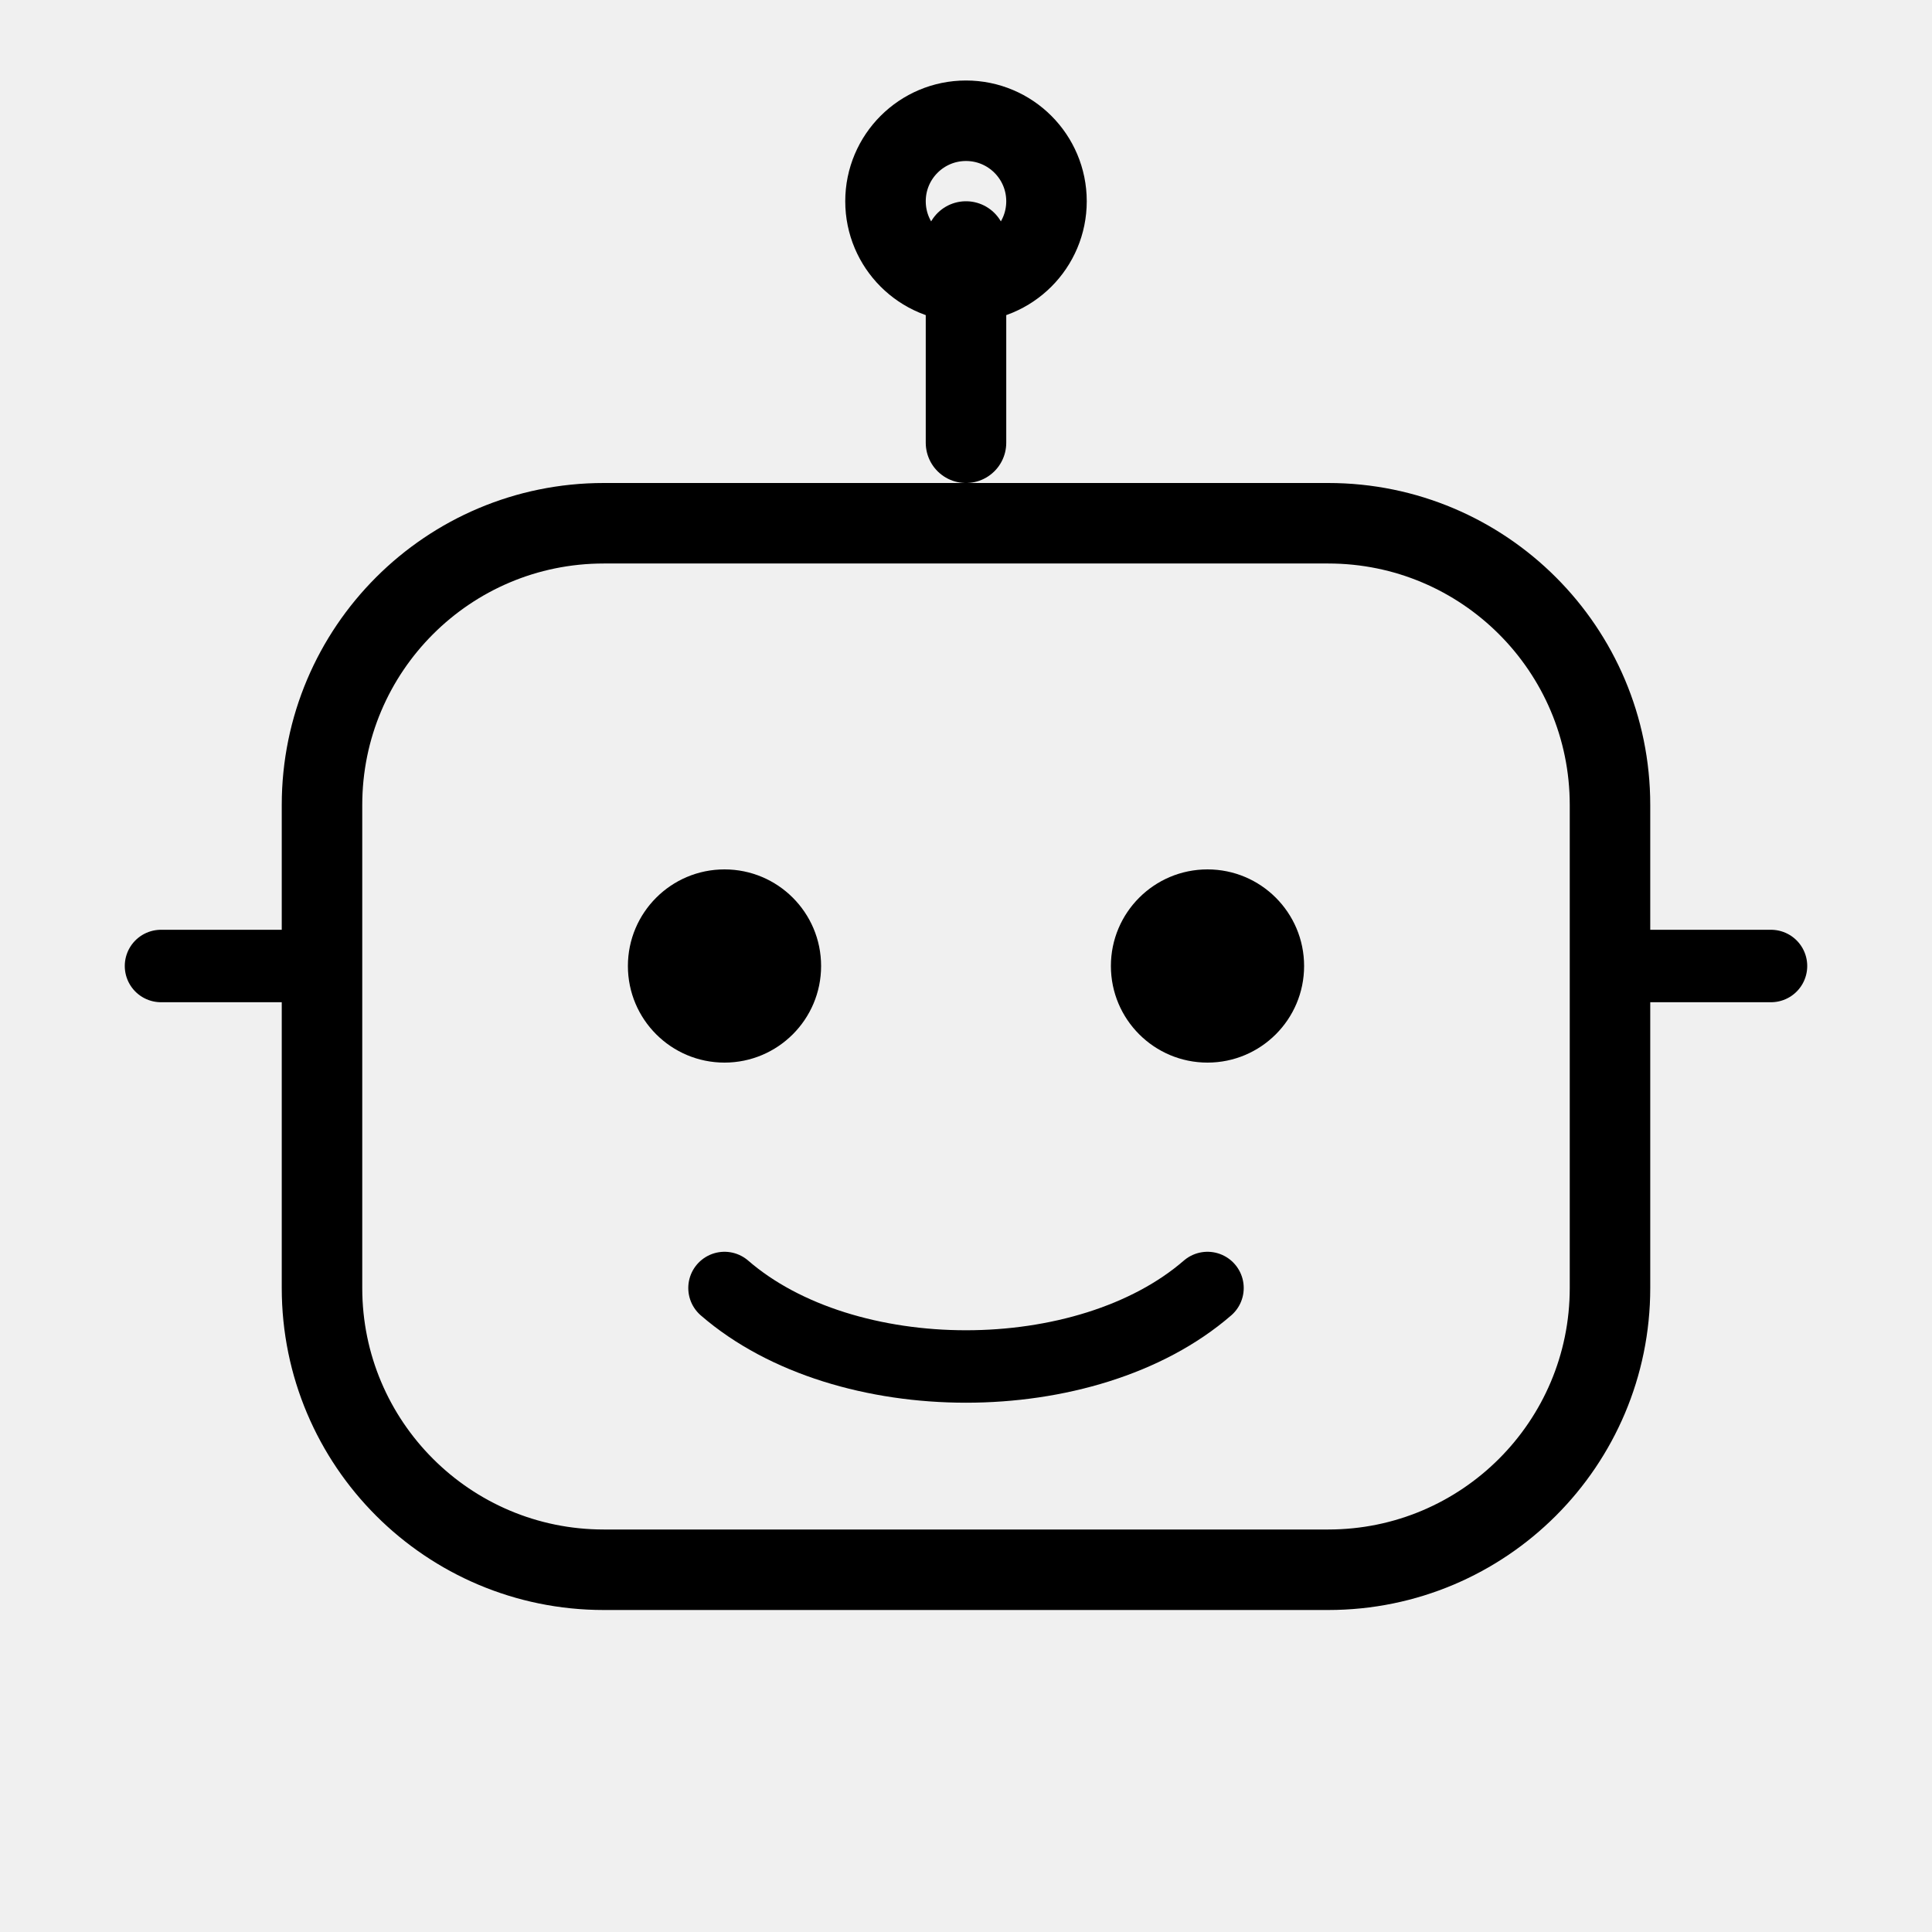
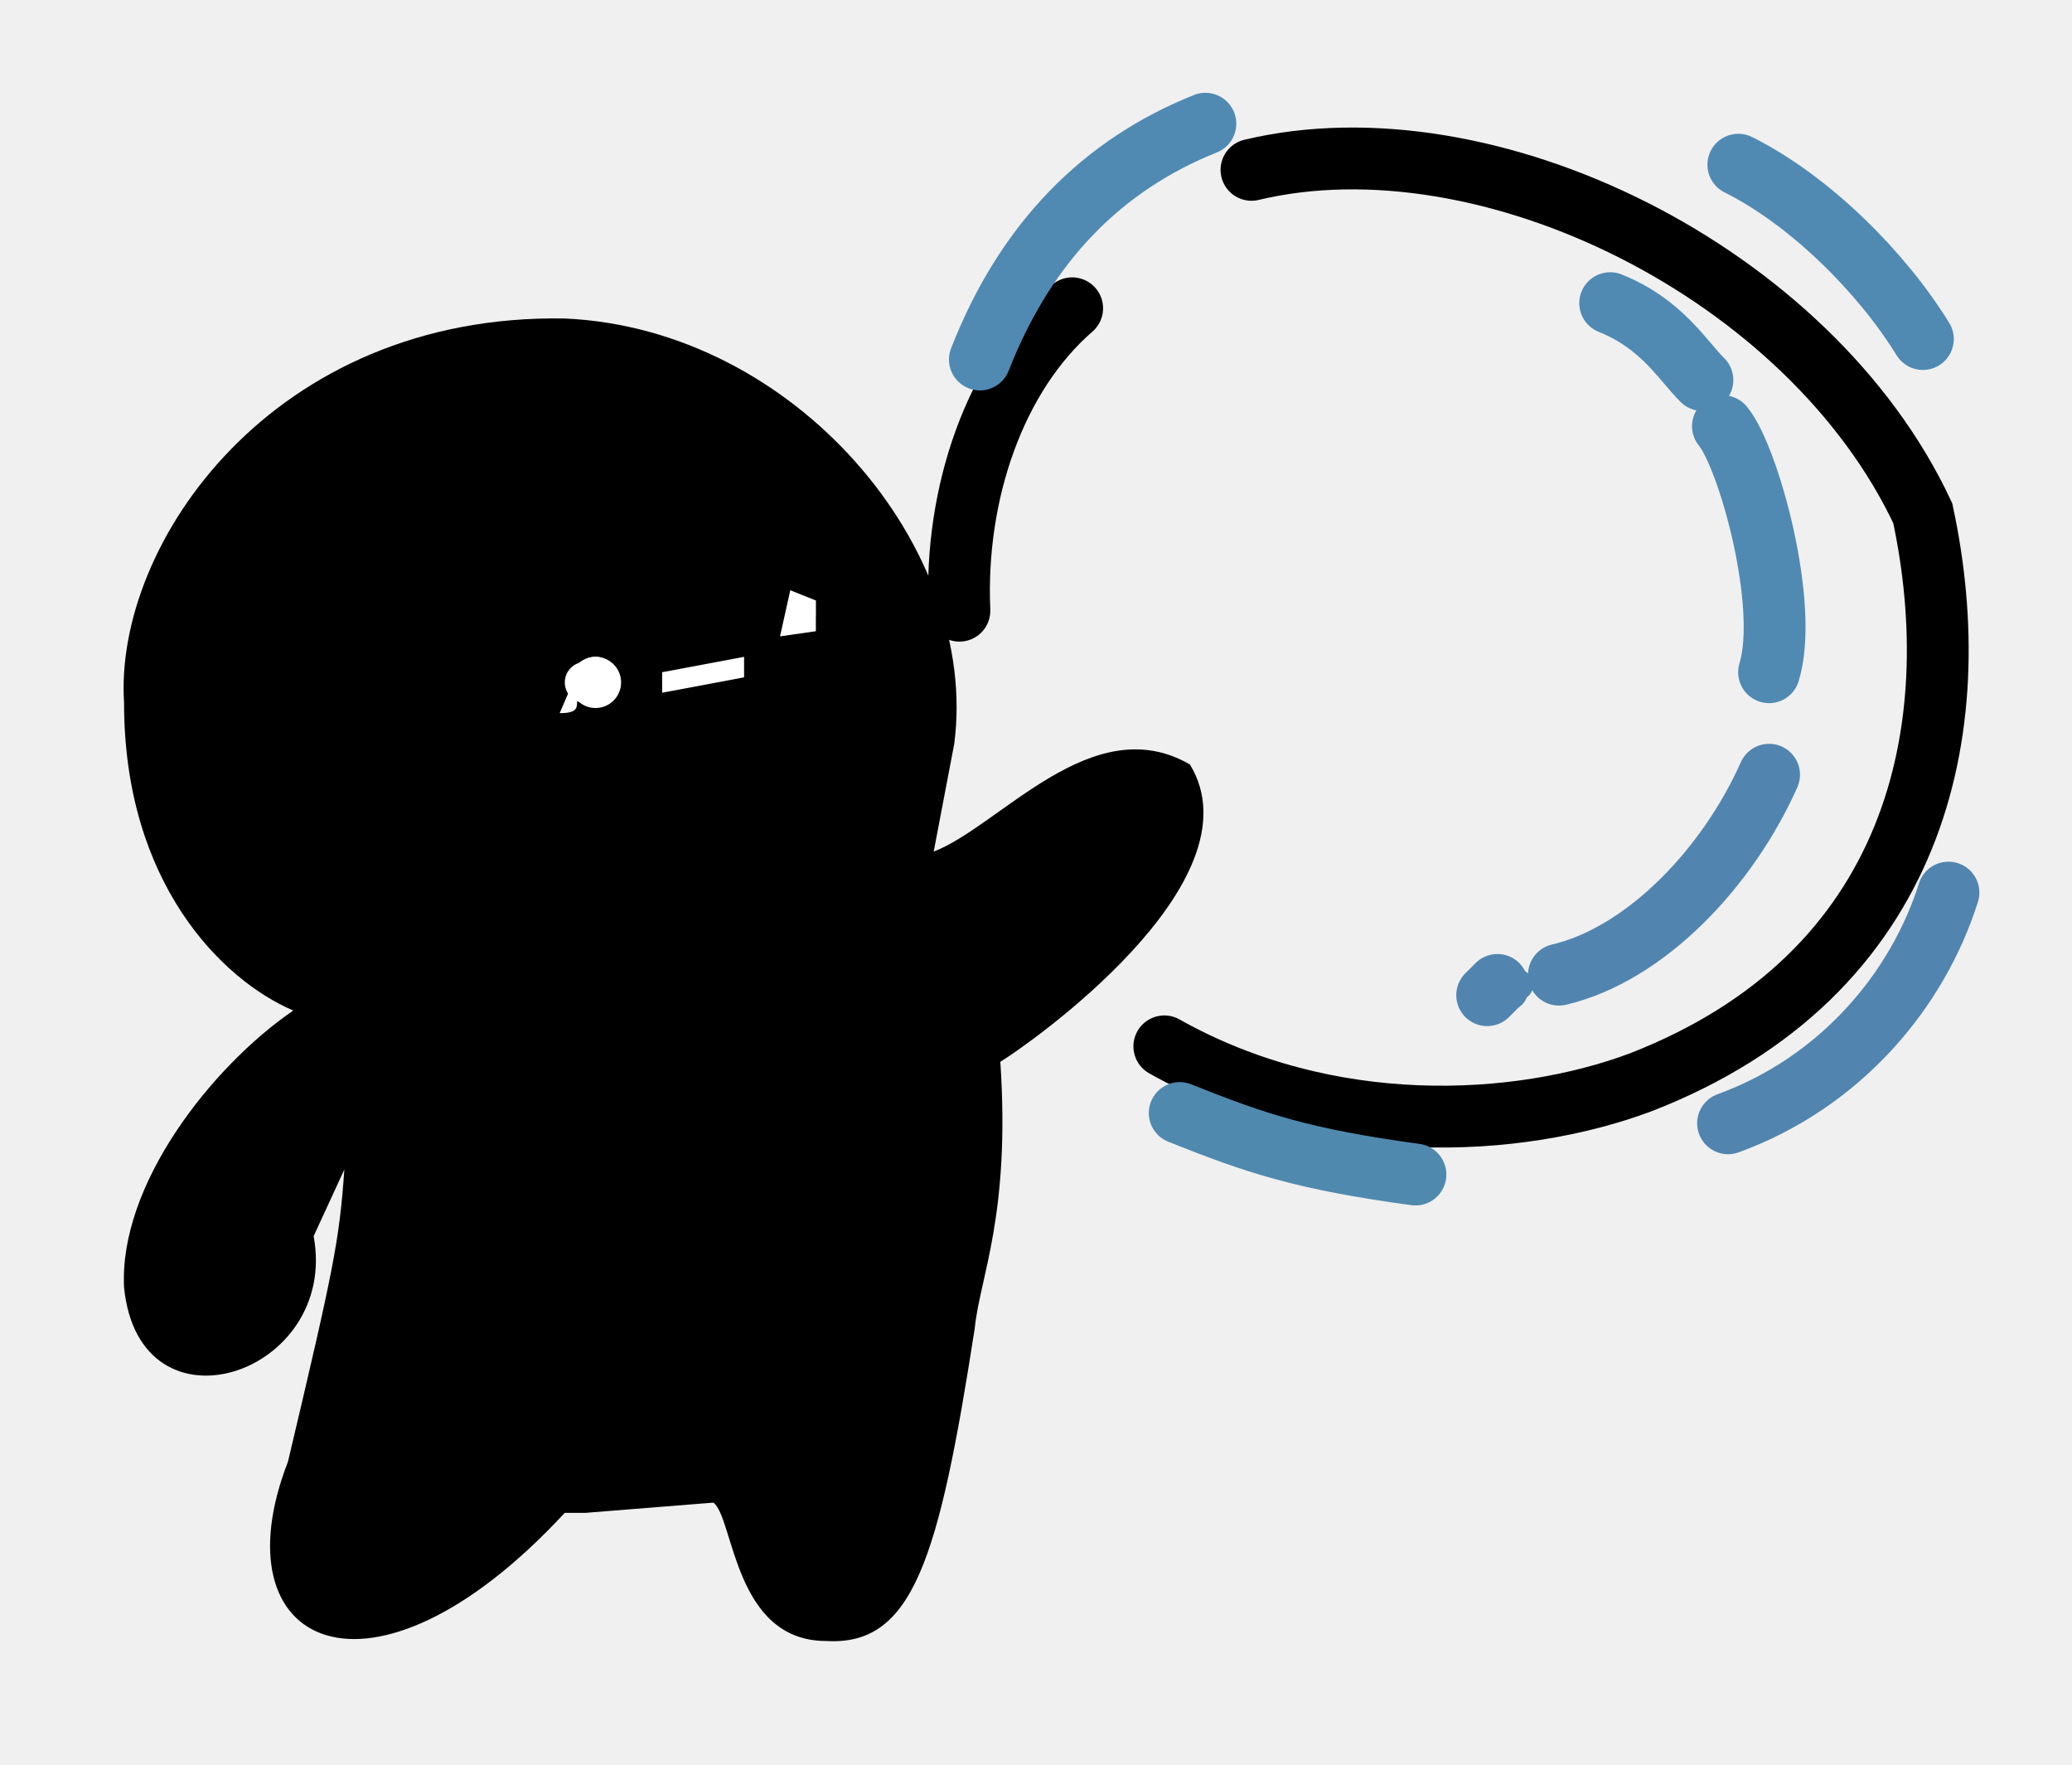
- <svg xmlns="http://www.w3.org/2000/svg" viewBox="0 0 48 48" fill="none">
-   <path class="ds" d="M24 6v5" stroke="currentColor" stroke-width="2" stroke-linecap="round" />
-   <circle cx="24" cy="5" r="2" stroke="currentColor" stroke-width="2" />
-   <rect class="ds" x="8" y="13" width="32" height="26" rx="7" stroke="currentColor" stroke-width="2" />
-   <circle cx="18" cy="24" r="2.4" fill="currentColor" />
-   <circle cx="30" cy="24" r="2.4" fill="currentColor" />
-   <path class="ds ds--thin" d="M18 32c3 2.6 9 2.6 12 0" stroke="currentColor" stroke-width="1.8" stroke-linecap="round" />
-   <path class="ds ds--thin" d="M8 24H4M44 24h-4" stroke="currentColor" stroke-width="1.8" stroke-linecap="round" />
+ <svg xmlns="http://www.w3.org/2000/svg" viewBox="0 0 33.52 28.54">
+   <g transform="translate(2 5.15) scale(1 1)">
+     <path d="M2.743 11.193c-1.161-0.497-2.736-2.073-2.736-4.974-0.166-2.57 2.404-6.301 7.13-6.218 3.731 0.166 6.715 3.731 6.3 6.881l-0.332 1.741c1.078-0.415 2.57-2.321 4.145-1.409 1.161 1.907-2.653 4.56-3.067 4.808l0 0 0 0c0.166 2.487-0.332 3.482-0.414 4.311-0.58 3.731-0.995 5.14-2.404 5.057-1.492 0-1.492-1.99-1.824-2.238l-2.073 0.166-0.332 0c-3.15 3.399-5.637 2.155-4.477-0.829 0.746-3.15 0.829-3.565 0.912-4.725l-0.497 1.078c0.415 2.238-2.819 3.316-3.067 0.829-0.083-1.658 1.409-3.565 2.736-4.477z" fill="currentColor" />
+   </g>
+   <ellipse cx="9.634" cy="10.954" rx="0.332" ry="0.332" fill="#FFFFFF" />
+   <g transform="translate(10.712 10.623) scale(0.9997 0.9995)">
+     <path d="M0 0.249l0 0.332 1.326-0.249 0-0.332-1.326 0.249z" fill="#FFFFFF" />
+   </g>
+   <g transform="translate(12.619 9.545) scale(0.9994 0.9998)">
+     <path d="M0.58 0.415l0 0.249-0.58 0.083 0.166-0.746 0.415 0.166 0 0.249z" fill="#FFFFFF" />
+   </g>
+   <g transform="translate(8.85 10.954) scale(1.0009 0.9995)">
+     <path d="M0.453 0c0 0.415 0.166 0.58-0.249 0.58-0.414 0-0.083 0 0 0" fill="#FFFFFF" />
+   </g>
+   <ellipse cx="9.634" cy="11.037" rx="0.414" ry="0.414" fill="#ffffff" />
+   <g transform="translate(9.22 10.954) scale(0.9988 1.0012)">
+     <path d="M0 0c0 0.332 0.414 0.166 0 0.415" fill="#FFFFFF" />
+   </g>
+   <ellipse cx="9.469" cy="11.037" rx="0.332" ry="0.332" fill="#FFFFFF" />
+   <g transform="translate(15.514 2.563) scale(1 1)">
+     <path d="M1.831 2.423c-1.244 1.078-1.907 2.984-1.824 4.891m4.725-7.13c3.813-0.912 9.036 1.658 10.86 5.554 0.746 3.482-0.083 7.461-4.56 9.202-1.99 0.746-5.057 0.912-7.71-0.58" fill="none" stroke="currentColor" stroke-width="1" stroke-linecap="round" stroke-linejoin="miter" vector-effect="non-scaling-stroke" />
+   </g>
+   <g transform="translate(26.049 4.903) scale(1.0001 1)">
+     <path d="M1.492 1.244c-0.332-0.332-0.663-0.912-1.492-1.244m2.57 5.969c0.332-1.078-0.332-3.482-0.746-3.979" fill="none" stroke="#508AB3" stroke-width="1" stroke-linecap="round" stroke-linejoin="miter" vector-effect="non-scaling-stroke" />
+   </g>
+   <g transform="translate(24.059 12.53) scale(1.0001 1.0001)">
+     <path d="M4.56 0c-0.663 1.492-1.99 2.902-3.399 3.233m-0.995 0.166l-0.166 0.166" fill="none" stroke="#5185AF" stroke-width="1" stroke-linecap="round" stroke-linejoin="miter" vector-effect="non-scaling-stroke" />
+   </g>
+   <ellipse cx="24.556" cy="15.928" rx="0.248" ry="0.248" fill="#5185af" />
+   <ellipse cx="24.39" cy="16.012" rx="0.332" ry="0.332" fill="#5185af" />
+   <g transform="translate(15.852 2.001) scale(1.0001 1.0001)">
+     <path d="M3.648 0c-1.658 0.663-2.902 1.907-3.648 3.813" fill="none" stroke="#508AB3" stroke-width="1" stroke-linecap="round" stroke-linejoin="miter" vector-effect="non-scaling-stroke" />
+   </g>
+   <g transform="translate(28.122 2.664) scale(1.0002 1.0001)">
+     <path d="M0 0c1.161 0.58 2.321 1.741 2.985 2.819" fill="none" stroke="#508AB3" stroke-width="1" stroke-linecap="round" stroke-linejoin="miter" vector-effect="non-scaling-stroke" />
+   </g>
+   <g transform="translate(27.956 14.436) scale(1.0001 1.0001)">
+     <path d="M3.565 0c-0.497 1.575-1.741 3.067-3.565 3.731" fill="none" stroke="#5185AF" stroke-width="1" stroke-linecap="round" stroke-linejoin="miter" vector-effect="non-scaling-stroke" />
+   </g>
+   <g transform="translate(19.085 18.001) scale(1.0001 1)">
+     <path d="M0 0c1.244 0.497 1.99 0.746 3.813 0.995" fill="none" stroke="#5089AE" stroke-width="1" stroke-linecap="round" stroke-linejoin="miter" vector-effect="non-scaling-stroke" />
+   </g>
</svg>
